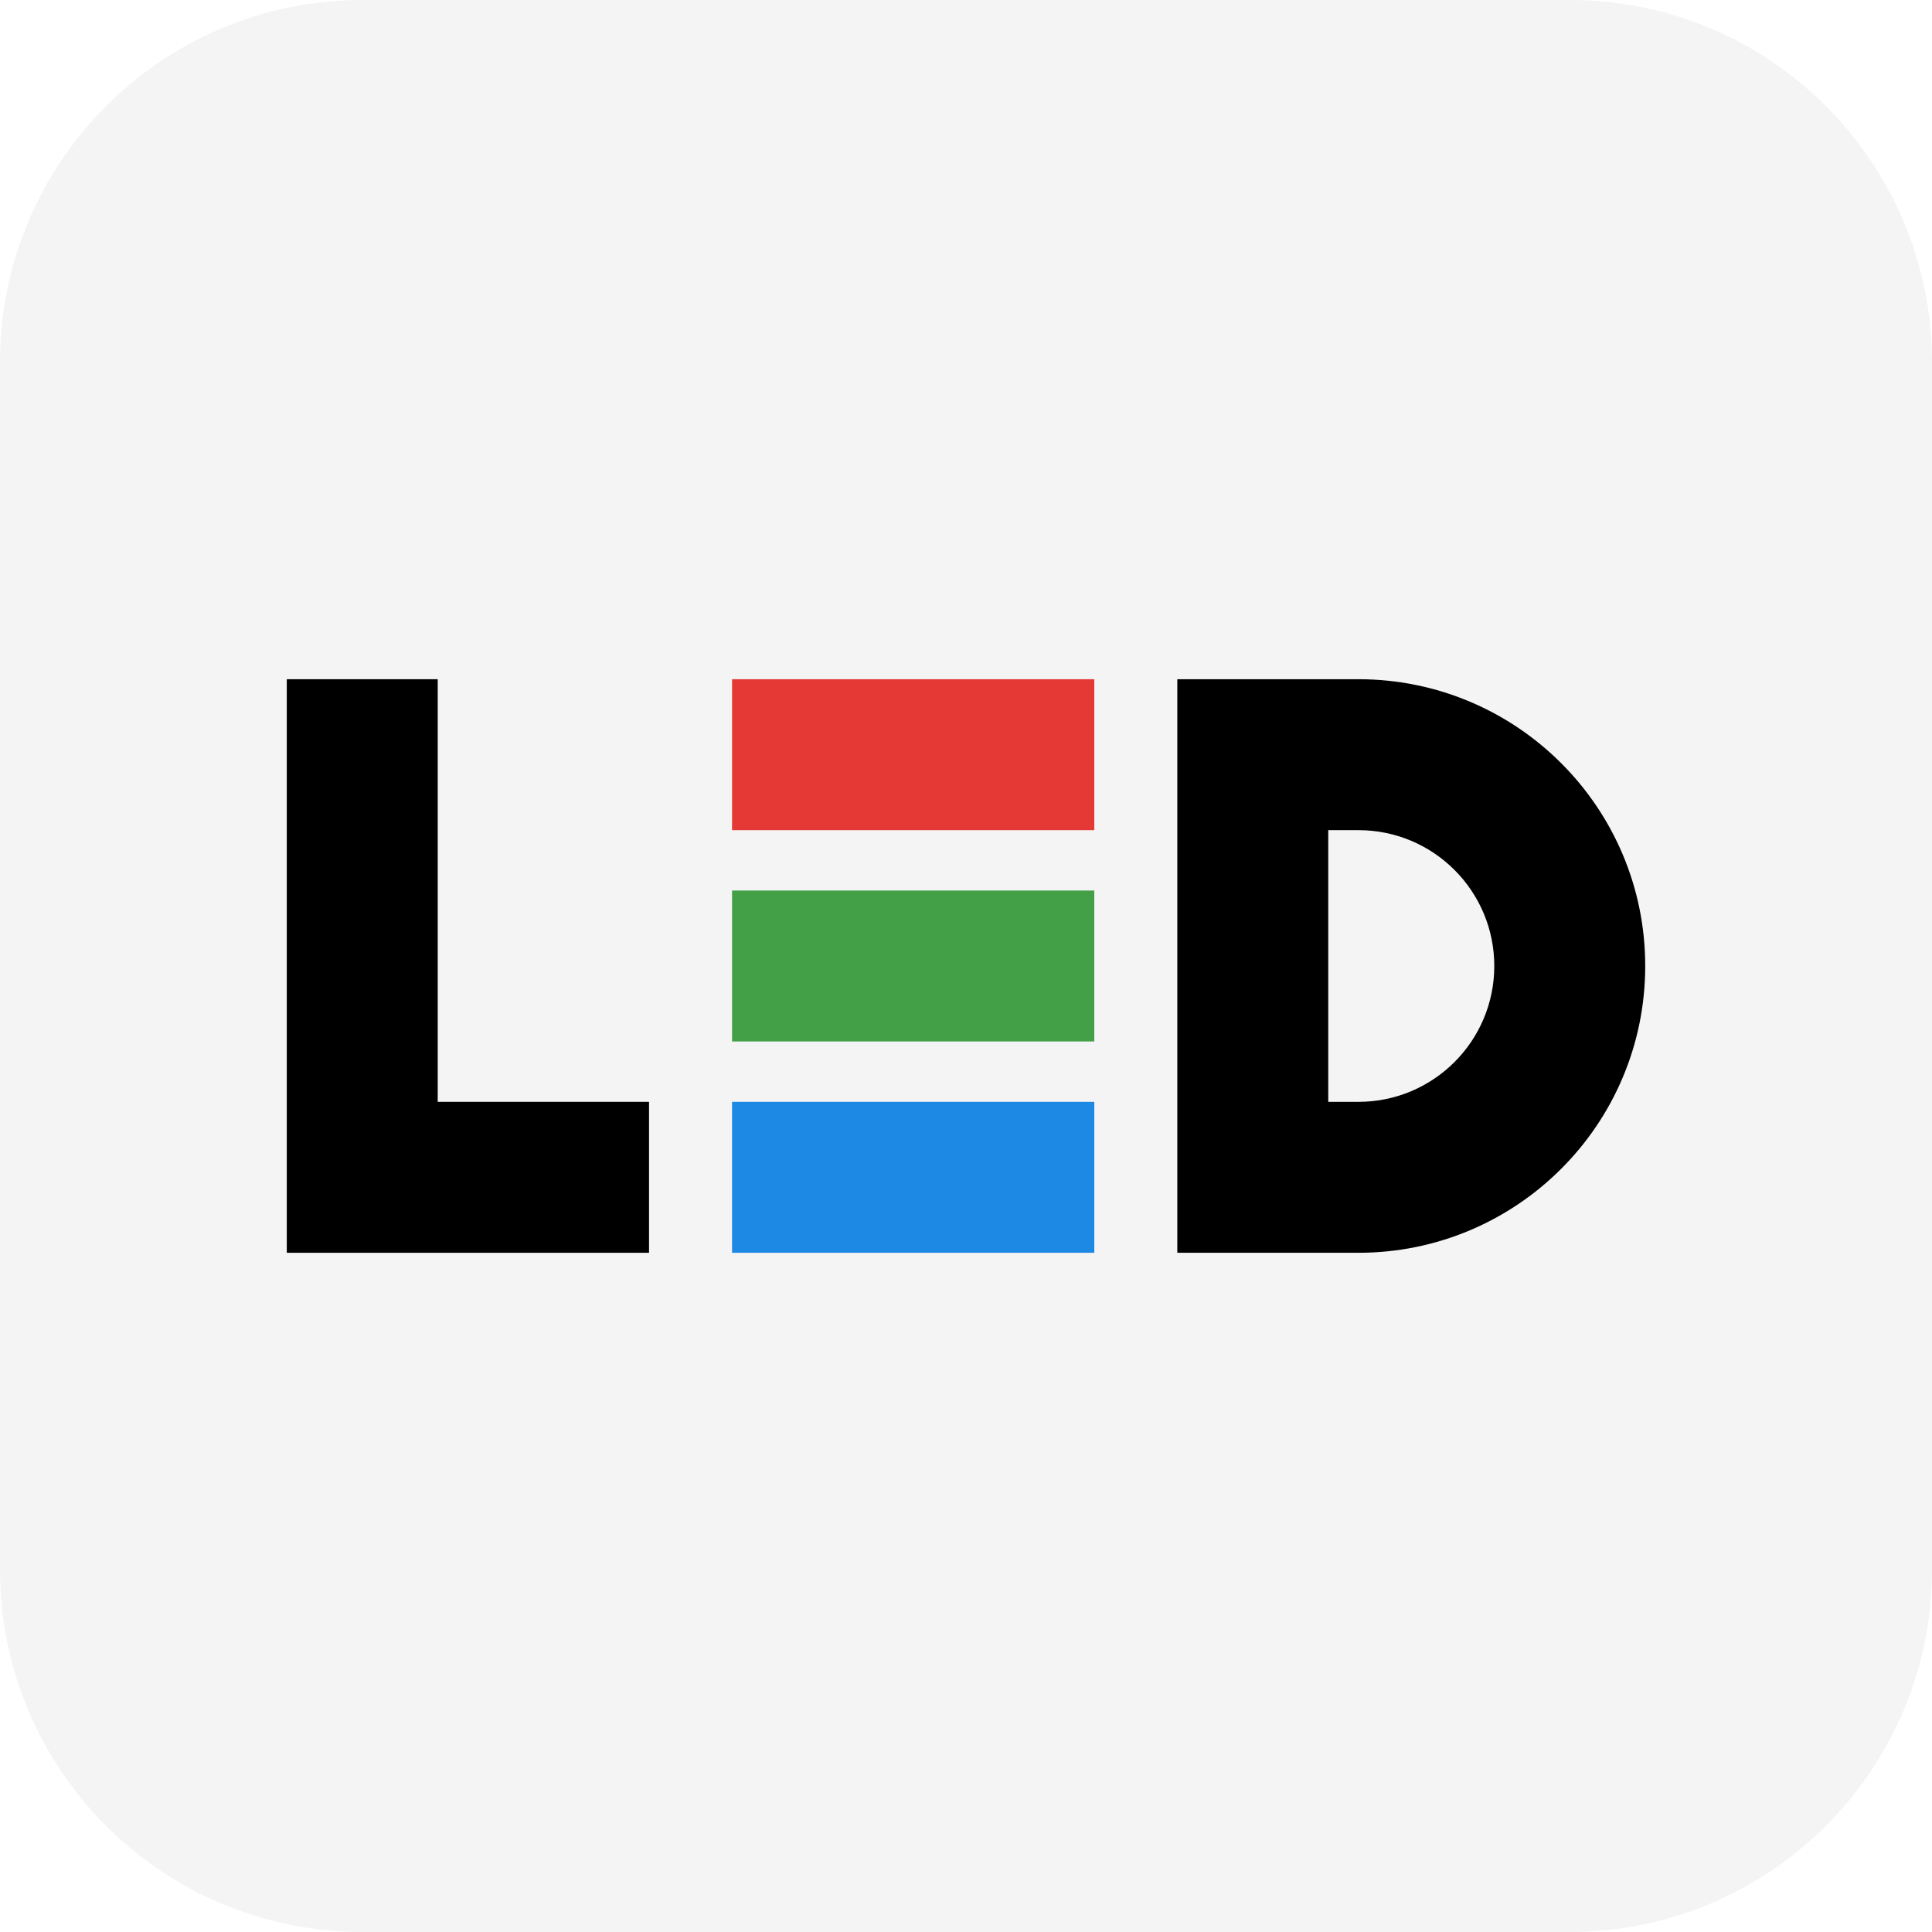
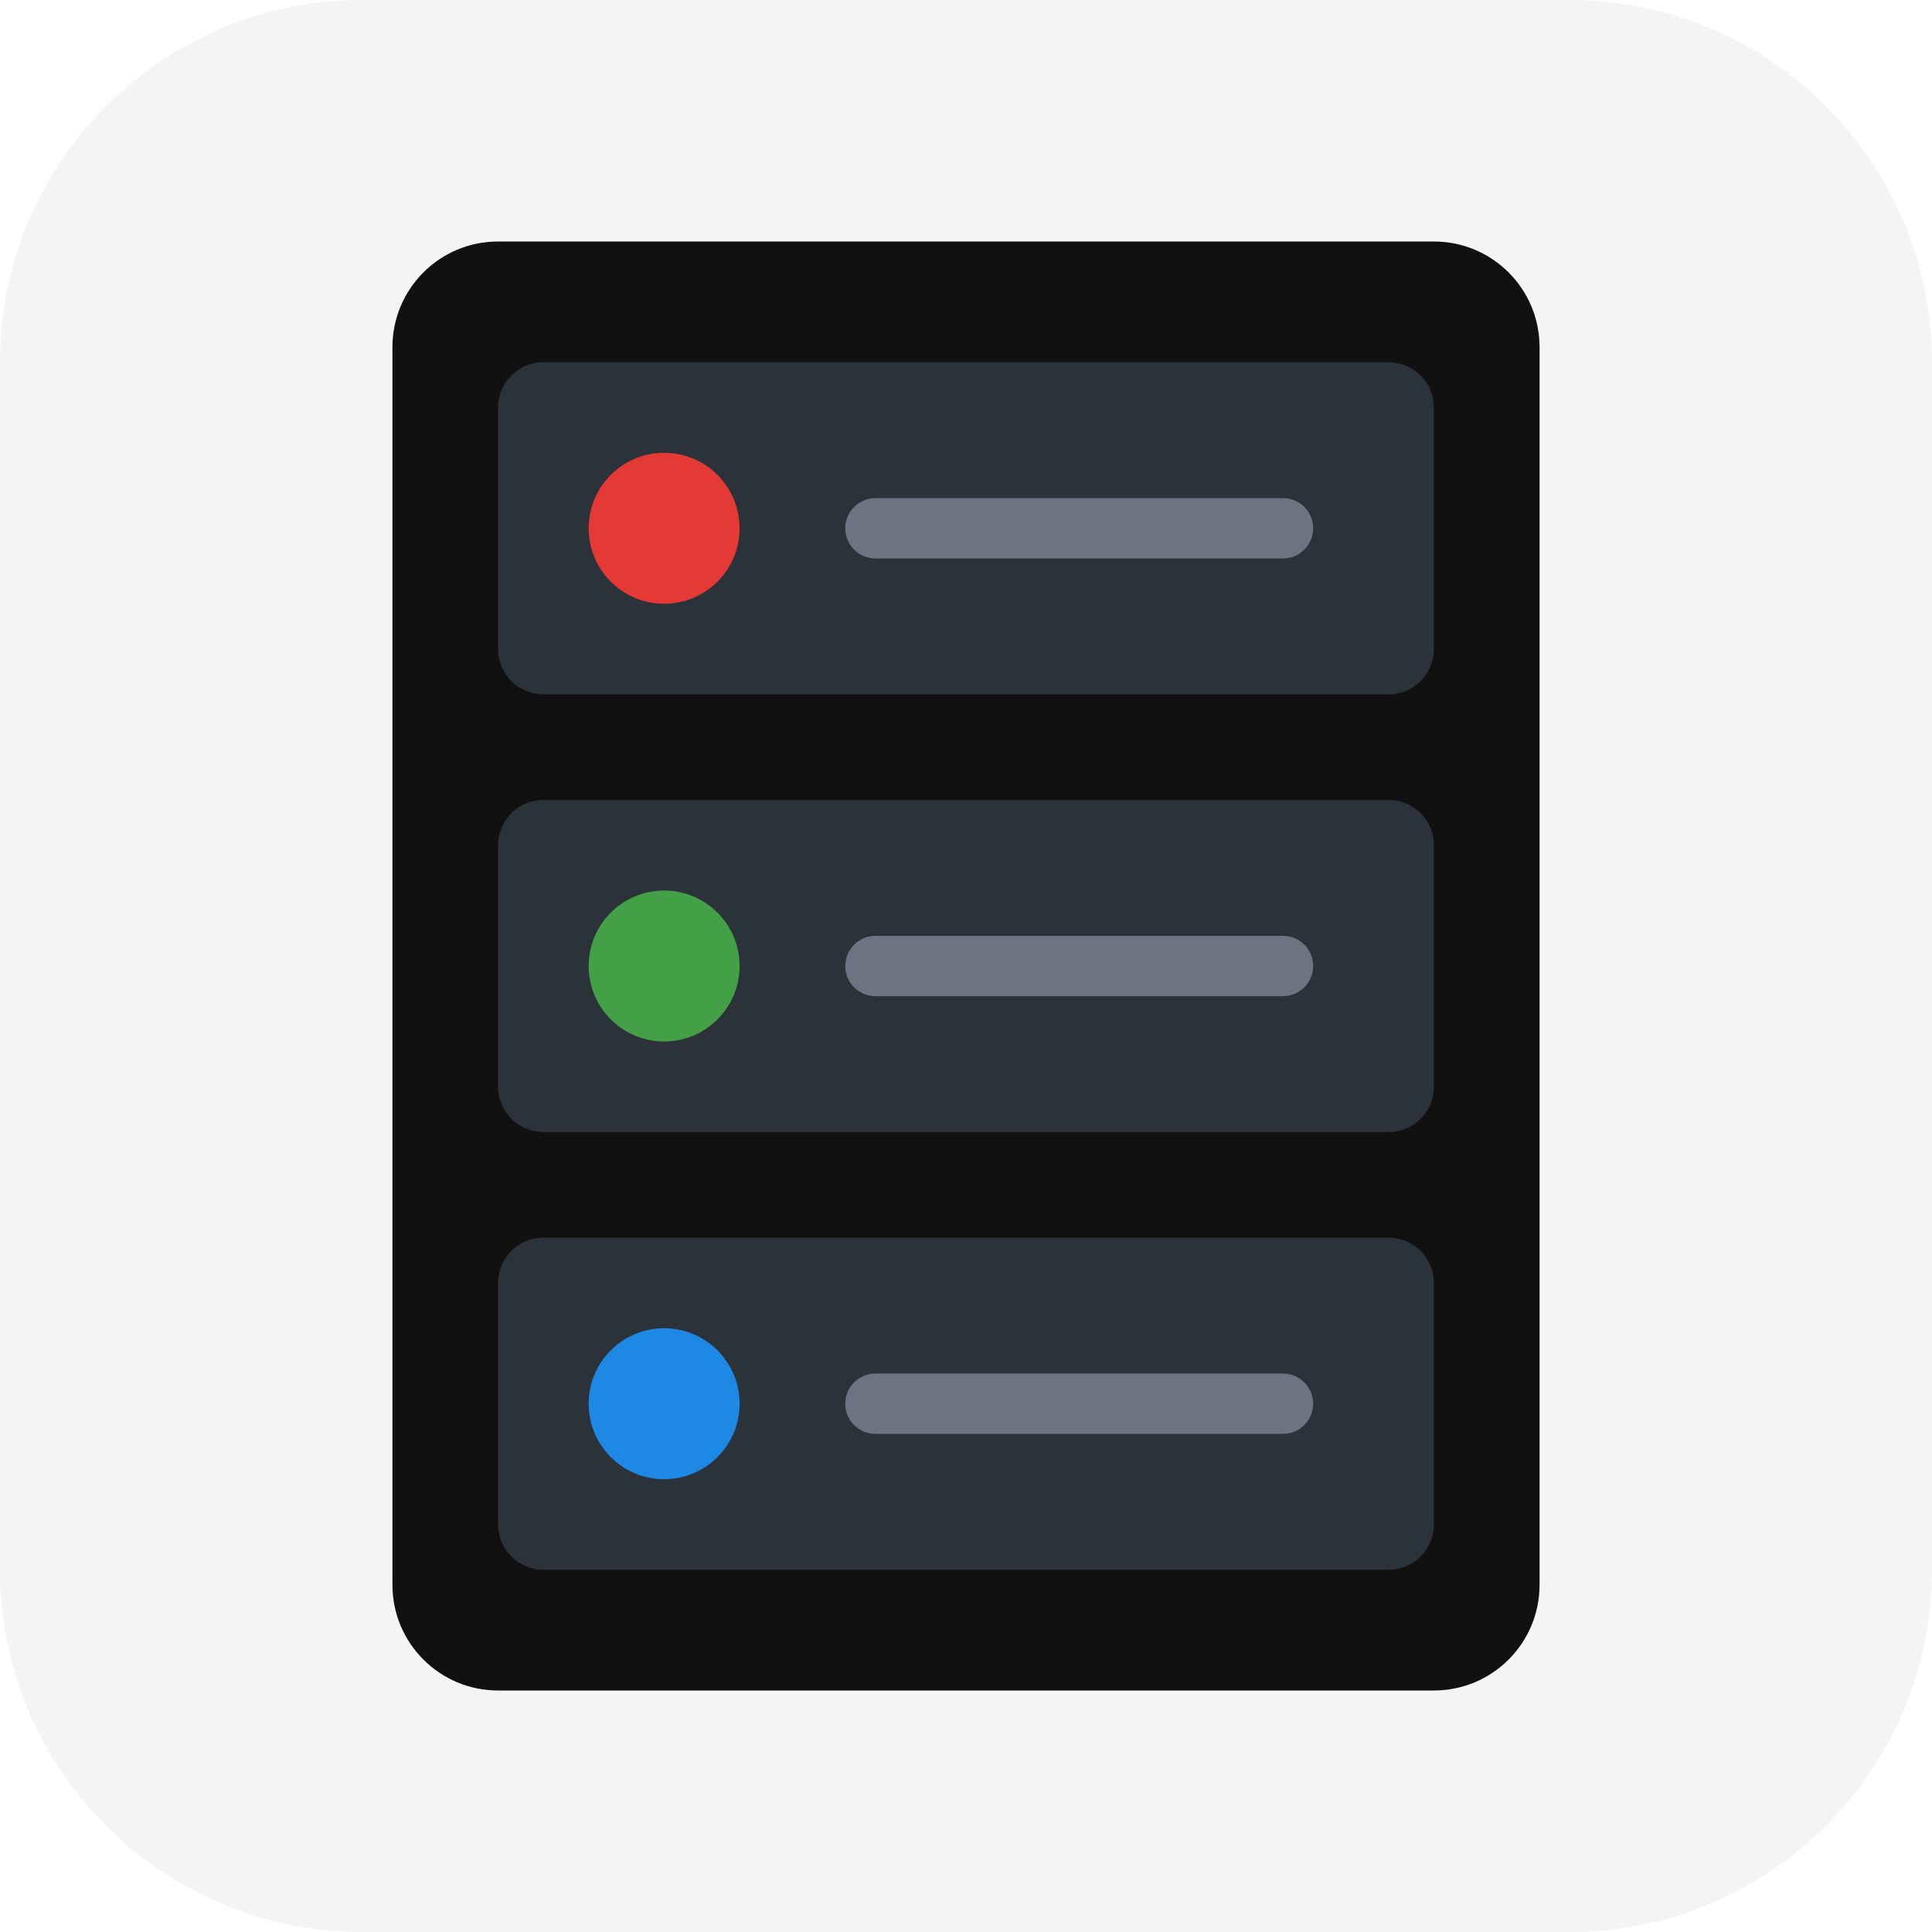
<svg xmlns="http://www.w3.org/2000/svg" viewBox="0 0 256 256" width="256" height="256">
  <rect width="256" height="256" rx="48" fill="#f4f4f4" />
-   <path d="M38 90h20v56h28v20H38z" fill="#000" />
-   <rect x="97" y="90" width="48" height="20" fill="#e53935" />
-   <rect x="97" y="118" width="48" height="20" fill="#43a047" />
-   <rect x="97" y="146" width="48" height="20" fill="#1e88e5" />
-   <path fill-rule="evenodd" d="M156 90h24a38 38 0 0 1 0 76h-24zM176 110v36h4a18 18 0 0 0 0-36z" fill="#000" />
+   <rect x="52" y="32" width="152" height="192" rx="14" fill="#111" />
+   <g fill="#2c323a">
+     <rect x="66" y="48" width="124" height="44" rx="6" />
+     <rect x="66" y="106" width="124" height="44" rx="6" />
+     <rect x="66" y="164" width="124" height="44" rx="6" />
+   </g>
+   <circle cx="88" cy="70" r="10" fill="#e53935" />
+   <circle cx="88" cy="128" r="10" fill="#43a047" />
+   <circle cx="88" cy="186" r="10" fill="#1e88e5" />
+   <g fill="#6b7480">
+     <rect x="112" y="66" width="62" height="8" rx="4" />
+     <rect x="112" y="124" width="62" height="8" rx="4" />
+     <rect x="112" y="182" width="62" height="8" rx="4" />
+   </g>
</svg>
